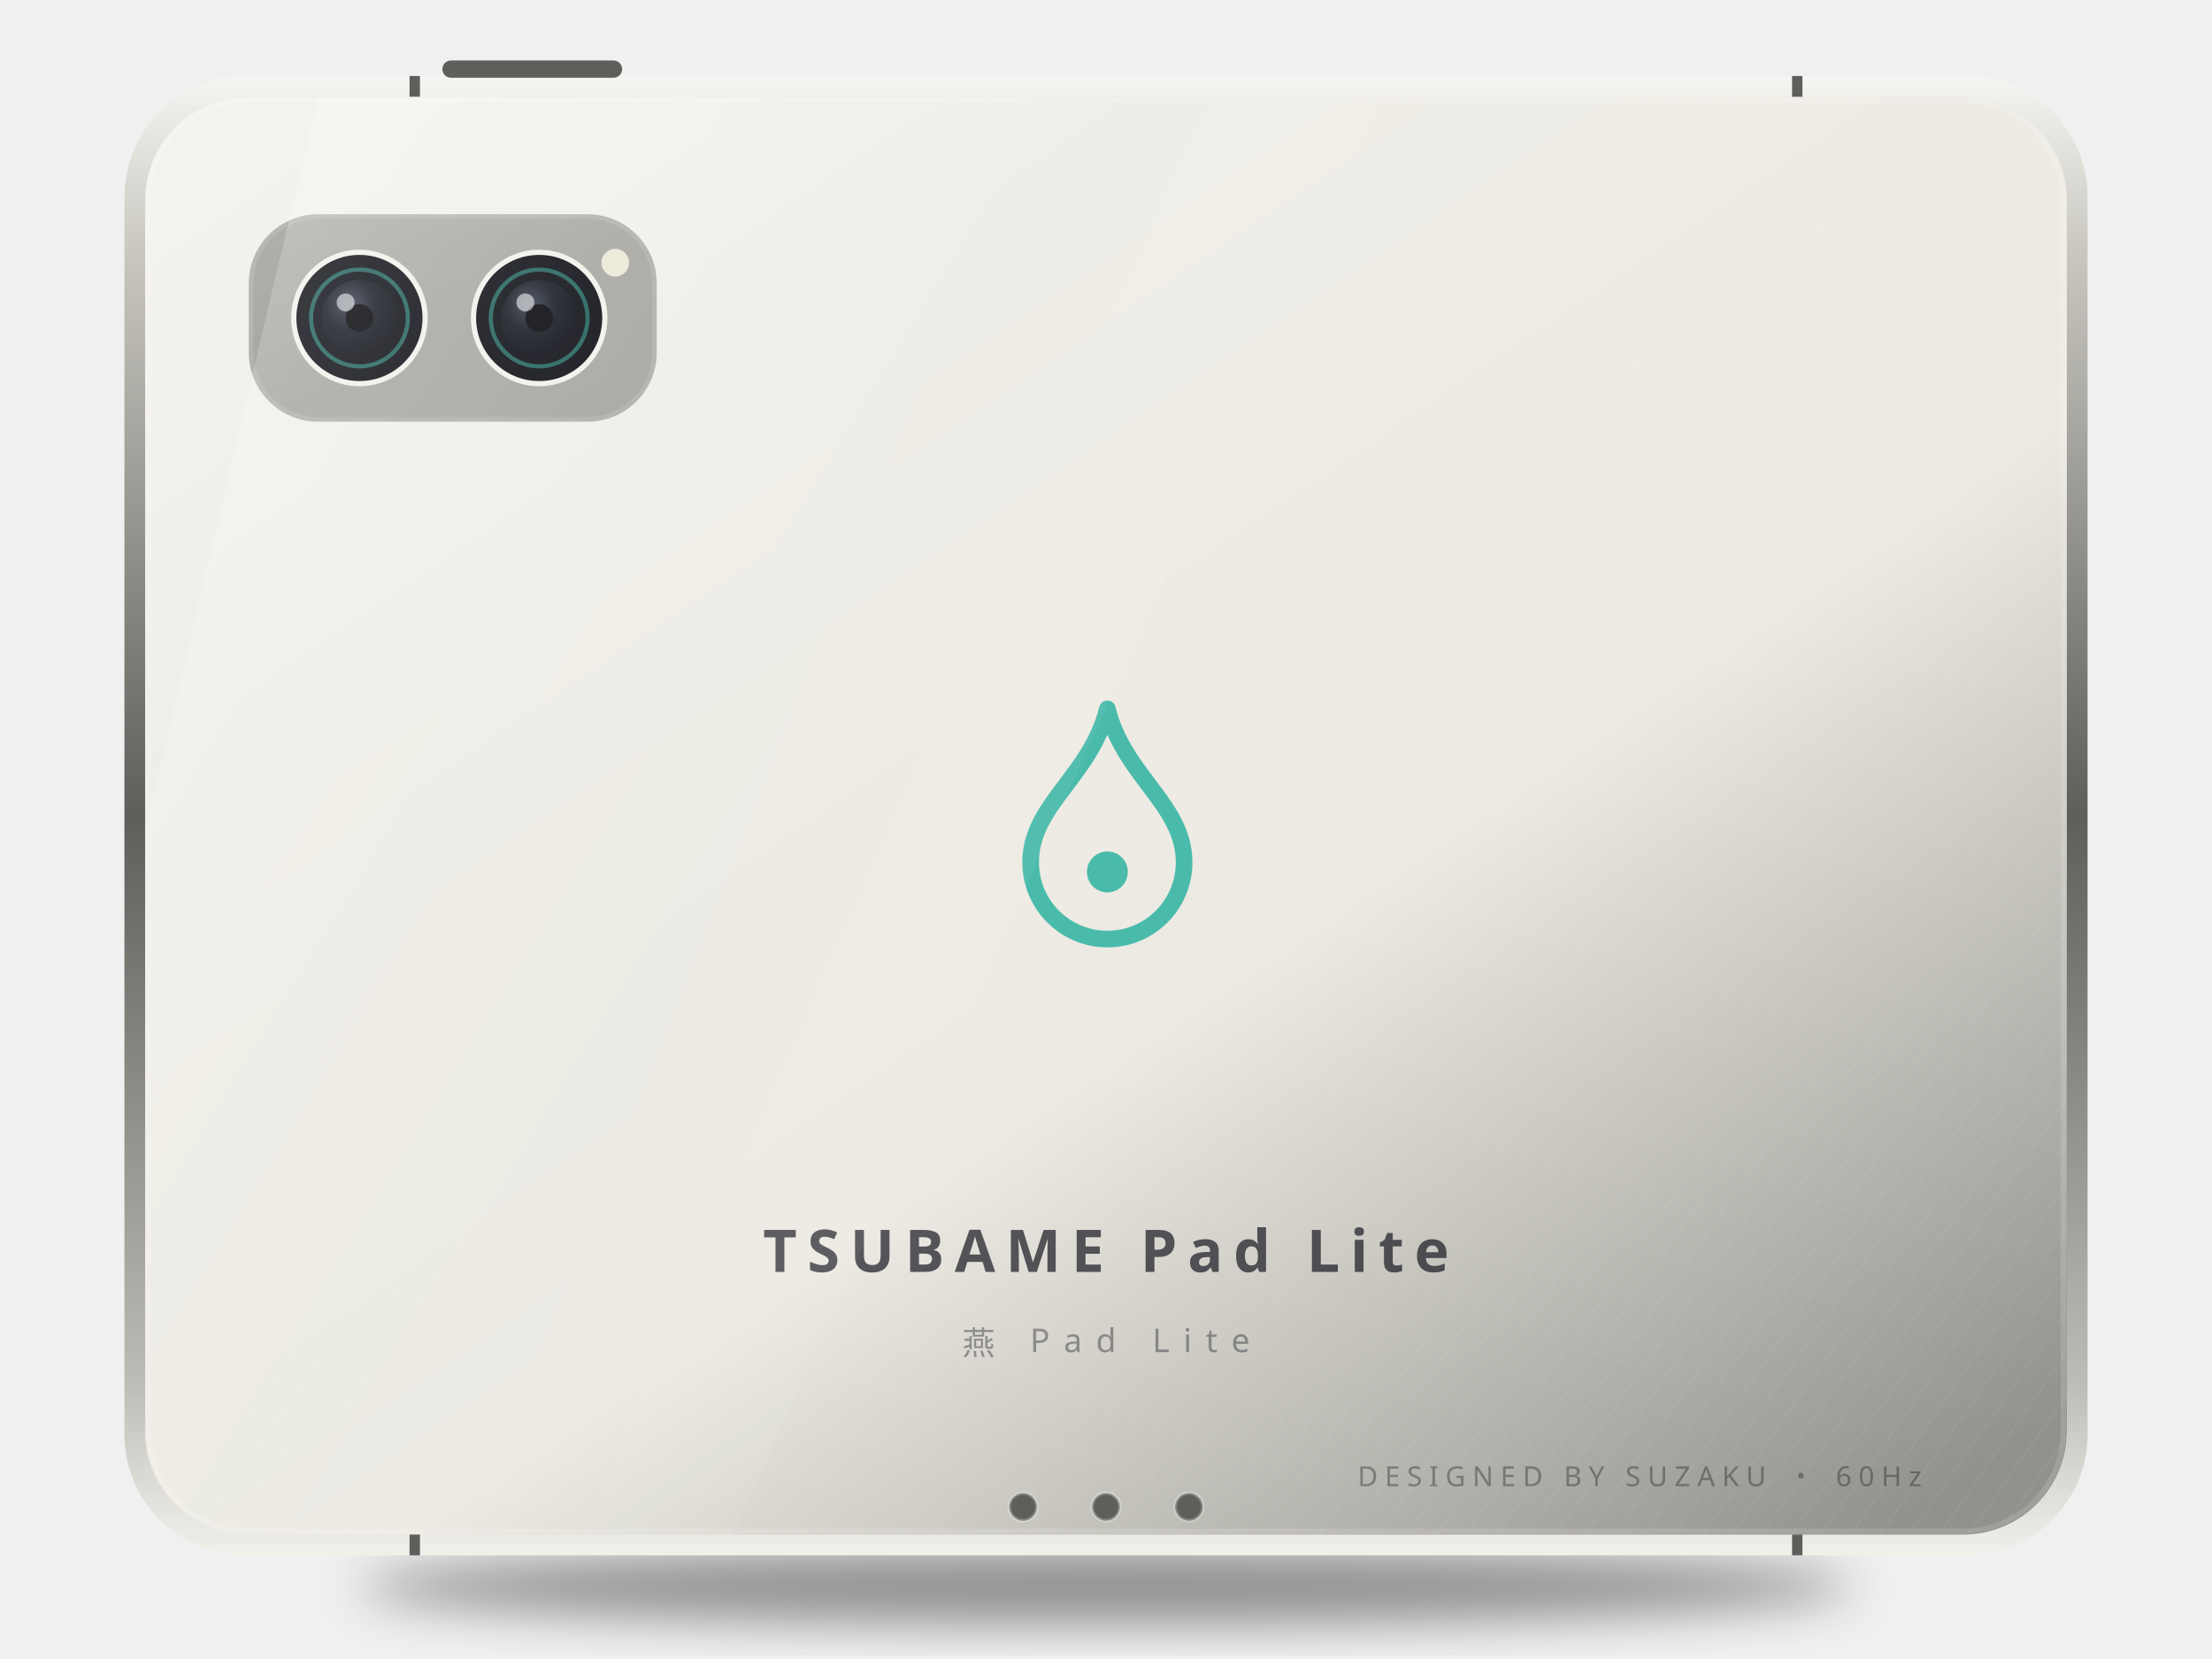
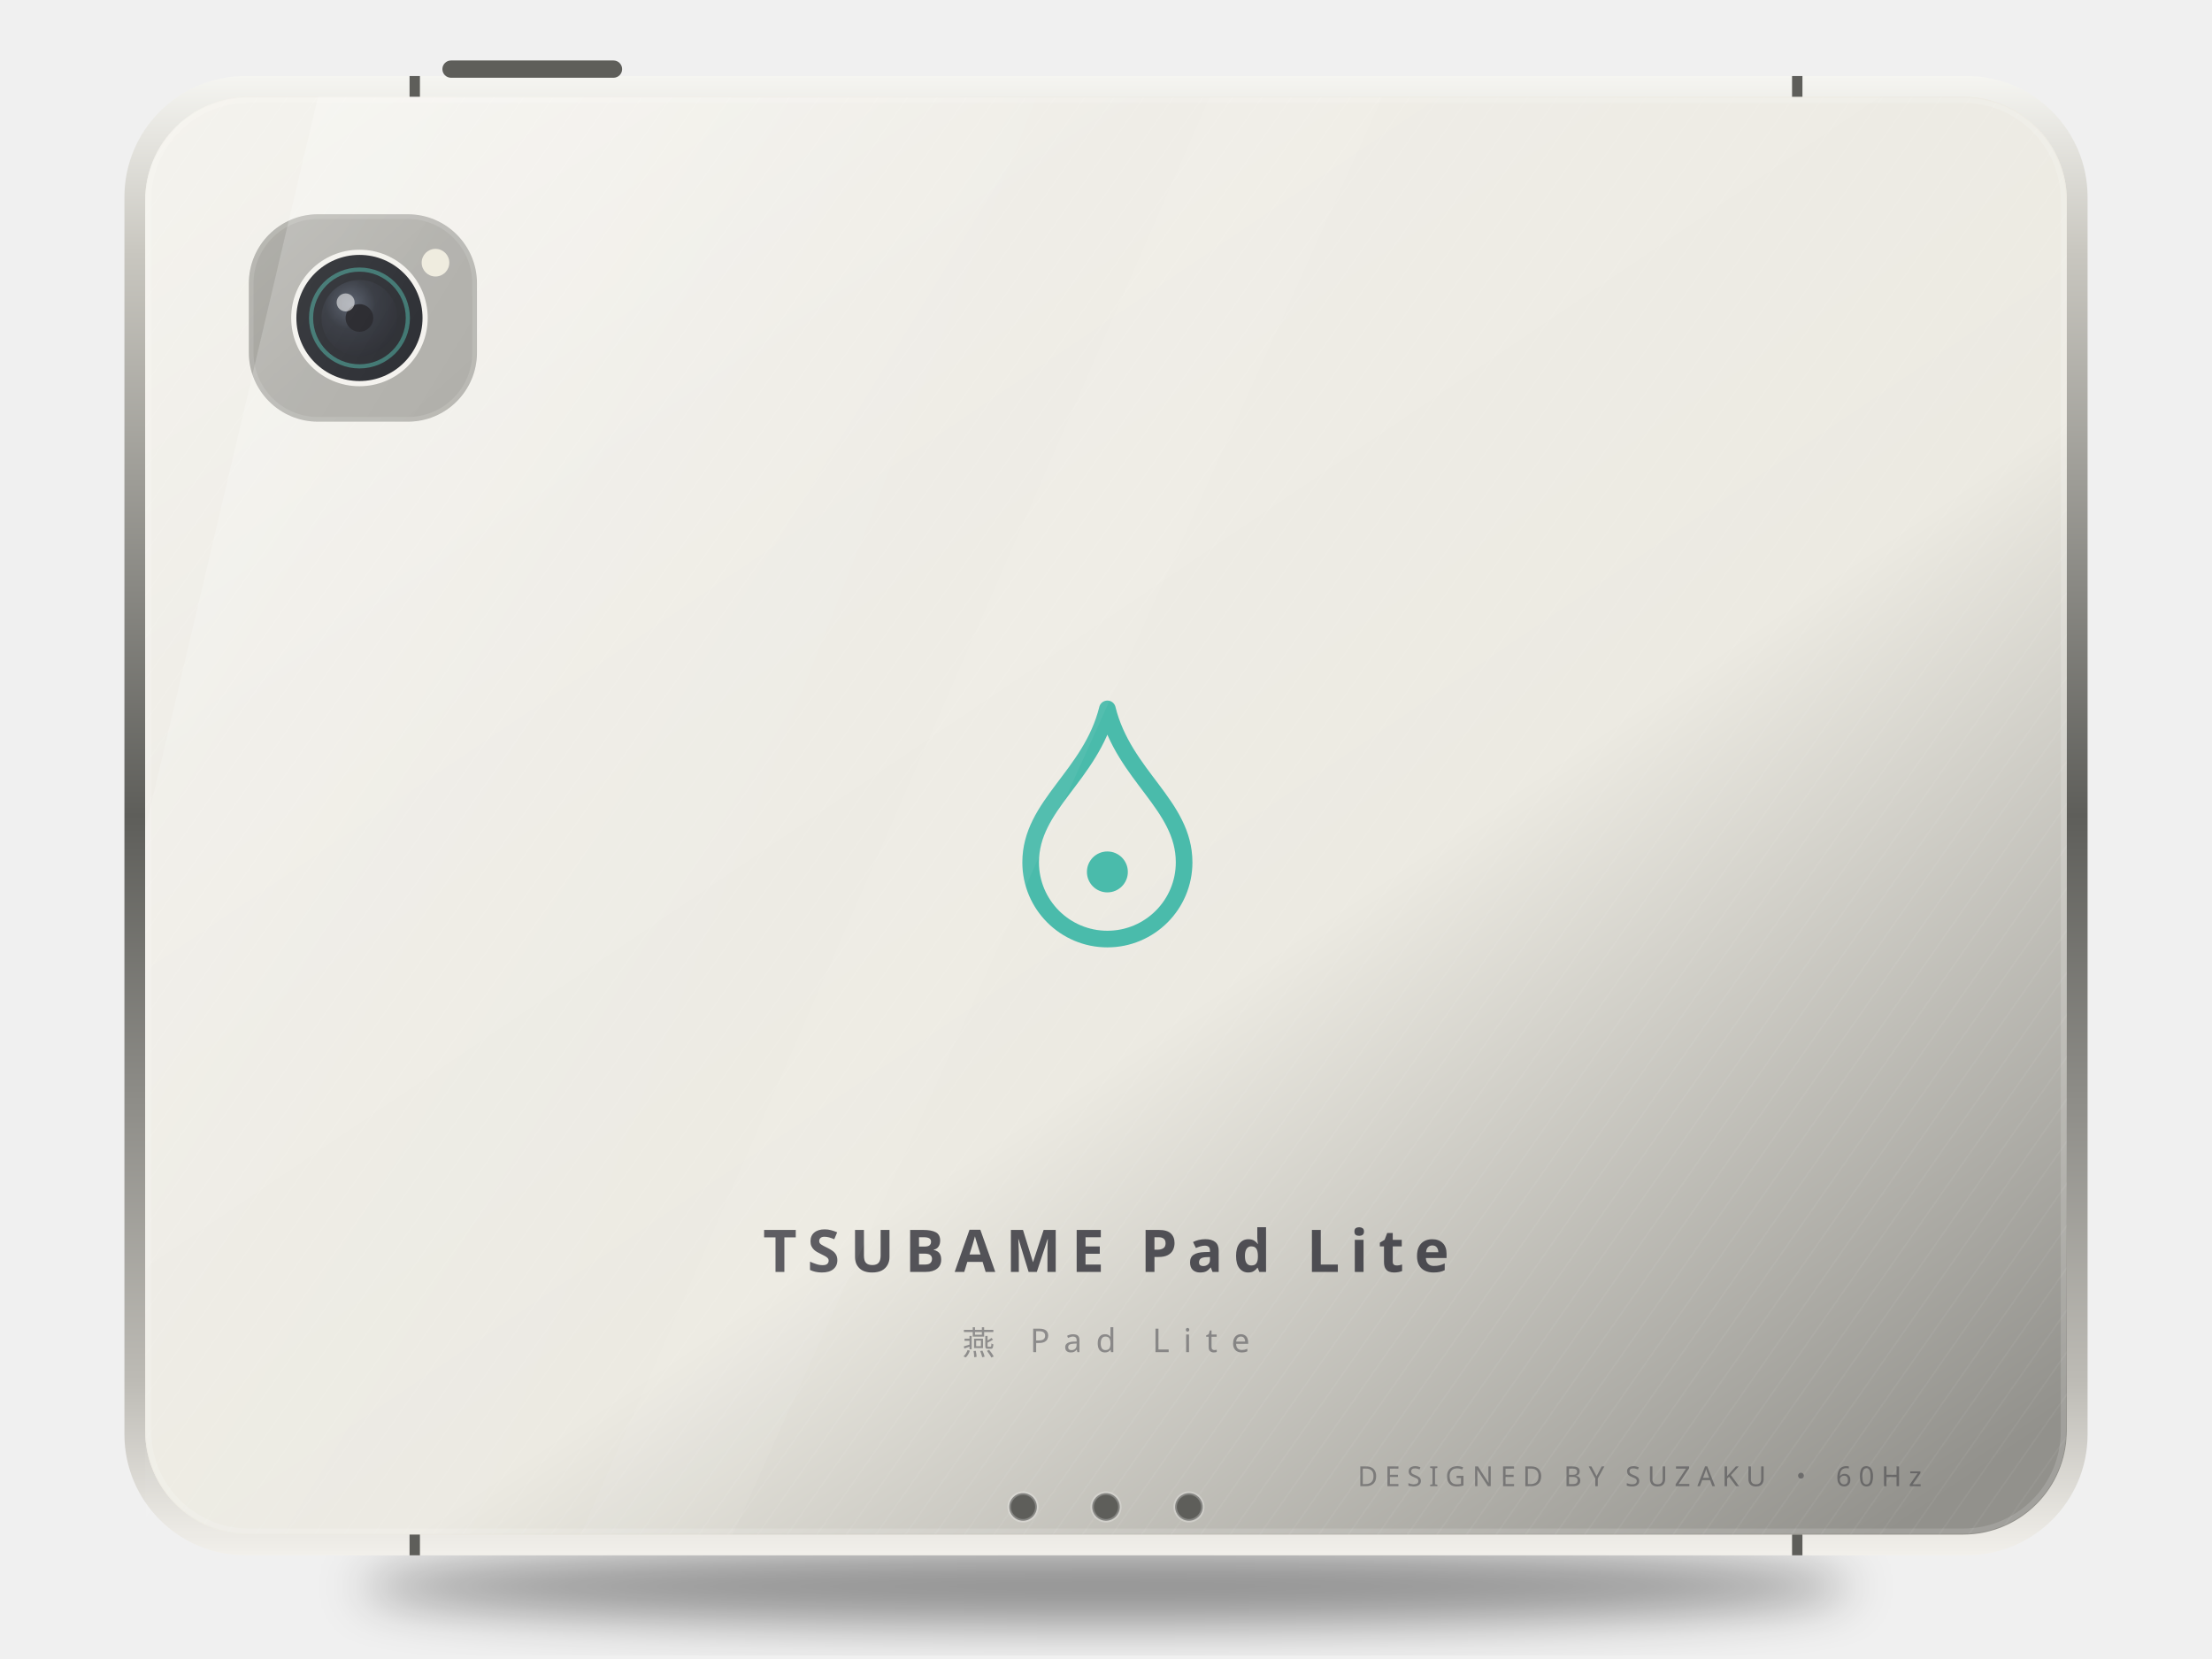
<svg xmlns="http://www.w3.org/2000/svg" viewBox="0 0 640 480" role="img" aria-label="TSUBAME Pad Lite">
  <defs>
    <linearGradient id="bodytpadlite0" x1="0" y1="0" x2="0.9" y2="1">
      <stop offset="0" stop-color="#f4f3ee" />
      <stop offset="0.28" stop-color="#efede7" />
      <stop offset="0.62" stop-color="#eceae2" />
      <stop offset="1" stop-color="#92918c" />
    </linearGradient>
    <linearGradient id="frametpadlite0" x1="0" y1="0" x2="0" y2="1">
      <stop offset="0" stop-color="#f6f6f2" />
      <stop offset="0.12" stop-color="#c9c7c0" />
      <stop offset="0.5" stop-color="#5e5e5a" />
      <stop offset="0.88" stop-color="#bdbbb5" />
      <stop offset="1" stop-color="#f3f1ec" />
    </linearGradient>
    <radialGradient id="lenstpadlite0" cx="0.38" cy="0.32" r="0.95">
      <stop offset="0" stop-color="#3c4454" />
      <stop offset="0.35" stop-color="#141821" />
      <stop offset="1" stop-color="#04040a" />
    </radialGradient>
    <linearGradient id="sheentpadlite0" x1="0" y1="0" x2="1" y2="1">
      <stop offset="0" stop-color="#ffffff" stop-opacity="0.26" />
      <stop offset="0.5" stop-color="#ffffff" stop-opacity="0.03" />
      <stop offset="1" stop-color="#ffffff" stop-opacity="0" />
    </linearGradient>
    <pattern id="textpadlite0" width="7" height="7" patternUnits="userSpaceOnUse" patternTransform="rotate(35)">
      <path d="M0 0 V7" stroke="#ffffff" stroke-opacity="0.045" stroke-width="1" />
    </pattern>
    <filter id="softtpadlite0" x="-40%" y="-40%" width="180%" height="180%">
      <feGaussianBlur stdDeviation="7" />
    </filter>
  </defs>
  <ellipse cx="320" cy="459" rx="216" ry="11" fill="#000000" opacity="0.4" filter="url(#softtpadlite0)" />
  <rect x="36" y="22" width="568" height="428" rx="35" fill="url(#frametpadlite0)" />
  <rect x="42" y="28" width="556" height="416" rx="30" fill="#eceae2" />
  <rect x="42" y="28" width="556" height="416" rx="30" fill="url(#bodytpadlite0)" />
  <rect x="42" y="28" width="556" height="416" rx="30" fill="url(#textpadlite0)" />
  <rect x="43" y="29" width="554" height="414" rx="29" fill="none" stroke="#ffffff" stroke-opacity="0.14" stroke-width="1.5" />
  <path d="M120 22 v6 M520 22 v6 M120 444 v6 M520 444 v6" stroke="#5e5e5a" stroke-width="3" />
-   <rect x="72" y="62" width="118" height="60" rx="20" fill="#a5a49e" />
-   <rect x="72" y="62" width="118" height="60" rx="20" fill="url(#sheentpadlite0)" opacity="0.5" />
-   <rect x="72.7" y="62.7" width="116.6" height="58.6" rx="19.3" fill="none" stroke="#ffffff" stroke-opacity="0.12" stroke-width="1.3" />
-   <circle cx="178" cy="76" r="4" fill="#f4efdf" opacity="0.9" />
+   <rect x="72" y="62" width="66" height="60" rx="20" fill="#a5a49e" />
+   <rect x="72" y="62" width="66" height="60" rx="20" fill="url(#sheentpadlite0)" opacity="0.5" />
+   <rect x="72.7" y="62.7" width="64.6" height="58.6" rx="19.3" fill="none" stroke="#ffffff" stroke-opacity="0.12" stroke-width="1.3" />
+   <circle cx="126" cy="76" r="4" fill="#f4efdf" opacity="0.9" />
  <circle cx="104" cy="92" r="19" fill="#0b0d13" stroke="#f2f0eb" stroke-width="1.5" />
  <circle cx="104" cy="92" r="14" fill="none" stroke="#38b6a5" stroke-opacity="0.5" stroke-width="1.2" />
  <circle cx="104" cy="92" r="11" fill="url(#lenstpadlite0)" />
  <circle cx="104" cy="92" r="4" fill="#04040a" />
  <circle cx="100" cy="87.5" r="2.6" fill="#ffffff" opacity="0.55" />
-   <circle cx="156" cy="92" r="19" fill="#0b0d13" stroke="#f2f0eb" stroke-width="1.5" />
-   <circle cx="156" cy="92" r="14" fill="none" stroke="#38b6a5" stroke-opacity="0.5" stroke-width="1.2" />
-   <circle cx="156" cy="92" r="11" fill="url(#lenstpadlite0)" />
-   <circle cx="156" cy="92" r="4" fill="#04040a" />
-   <circle cx="152" cy="87.5" r="2.6" fill="#ffffff" opacity="0.55" />
  <g transform="translate(276 194) scale(1.85)" opacity="0.9">
    <path d="M24 6 C21.4 16.5 12 21 12 30 a12 12 0 0 0 24 0 C36 21 26.6 16.5 24 6 Z" fill="none" stroke="#38b6a5" stroke-width="2.6" stroke-linejoin="round" />
    <circle cx="24" cy="31.5" r="3.2" fill="#38b6a5" />
  </g>
  <circle cx="296" cy="436" r="4" fill="#5e5e5a" stroke="#ffffff" stroke-opacity="0.25" stroke-width="1" />
  <circle cx="320" cy="436" r="4" fill="#5e5e5a" stroke="#ffffff" stroke-opacity="0.25" stroke-width="1" />
  <circle cx="344" cy="436" r="4" fill="#5e5e5a" stroke="#ffffff" stroke-opacity="0.25" stroke-width="1" />
  <text x="320" y="368" font-family="'Noto Sans JP',sans-serif" font-size="17" font-weight="800" fill="#1c1c26" opacity="0.72" text-anchor="middle" letter-spacing="3">TSUBAME Pad Lite</text>
  <text x="320" y="392" font-family="'Noto Sans JP',sans-serif" font-size="9.5" fill="#1c1c26" opacity="0.4" text-anchor="middle" letter-spacing="4">燕 Pad Lite</text>
  <text x="556" y="430" font-family="'Noto Sans JP',sans-serif" font-size="8" fill="#1c1c26" opacity="0.38" text-anchor="end" letter-spacing="2">DESIGNED BY SUZAKU ・ 60Hz</text>
  <path d="M92 28 L300 28 L136 444 L42 444 L42 240 Z" fill="url(#sheentpadlite0)" />
  <path d="M350 28 L400 28 L212 444 L168 444 Z" fill="#ffffff" opacity="0.05" />
  <rect x="128" y="17.5" width="52" height="5" rx="2.5" fill="#5e5e5a" />
</svg>
